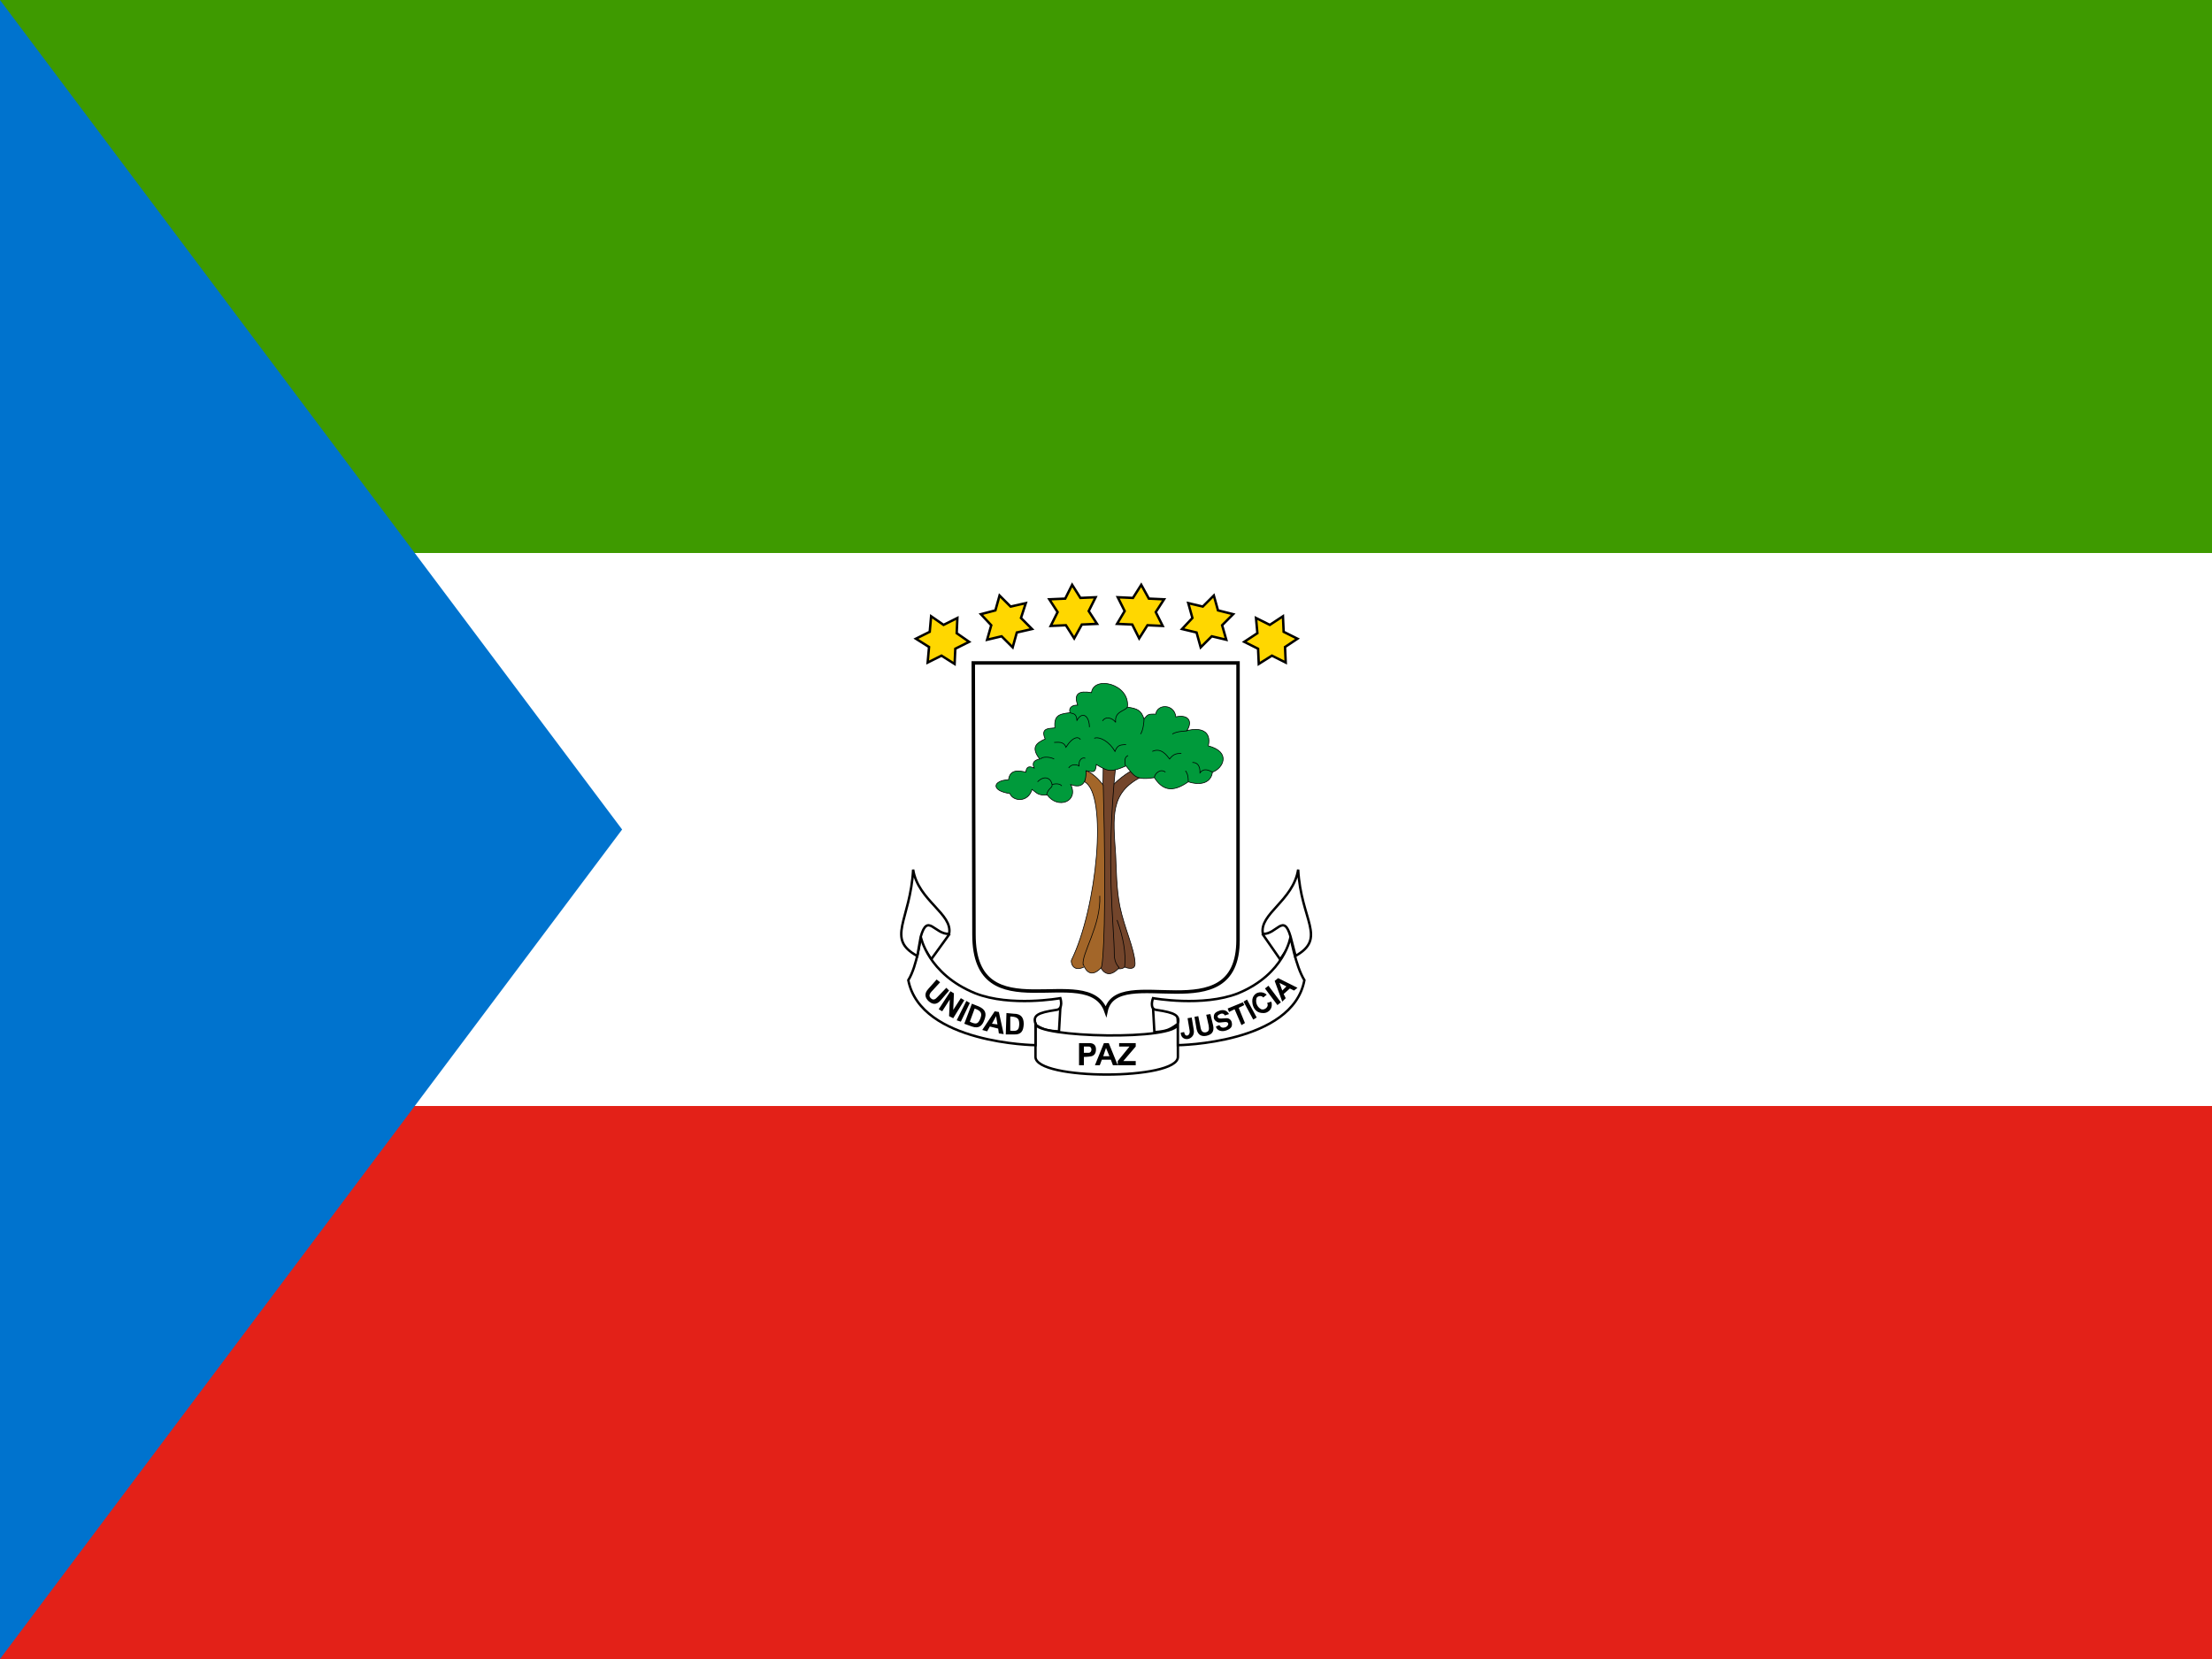
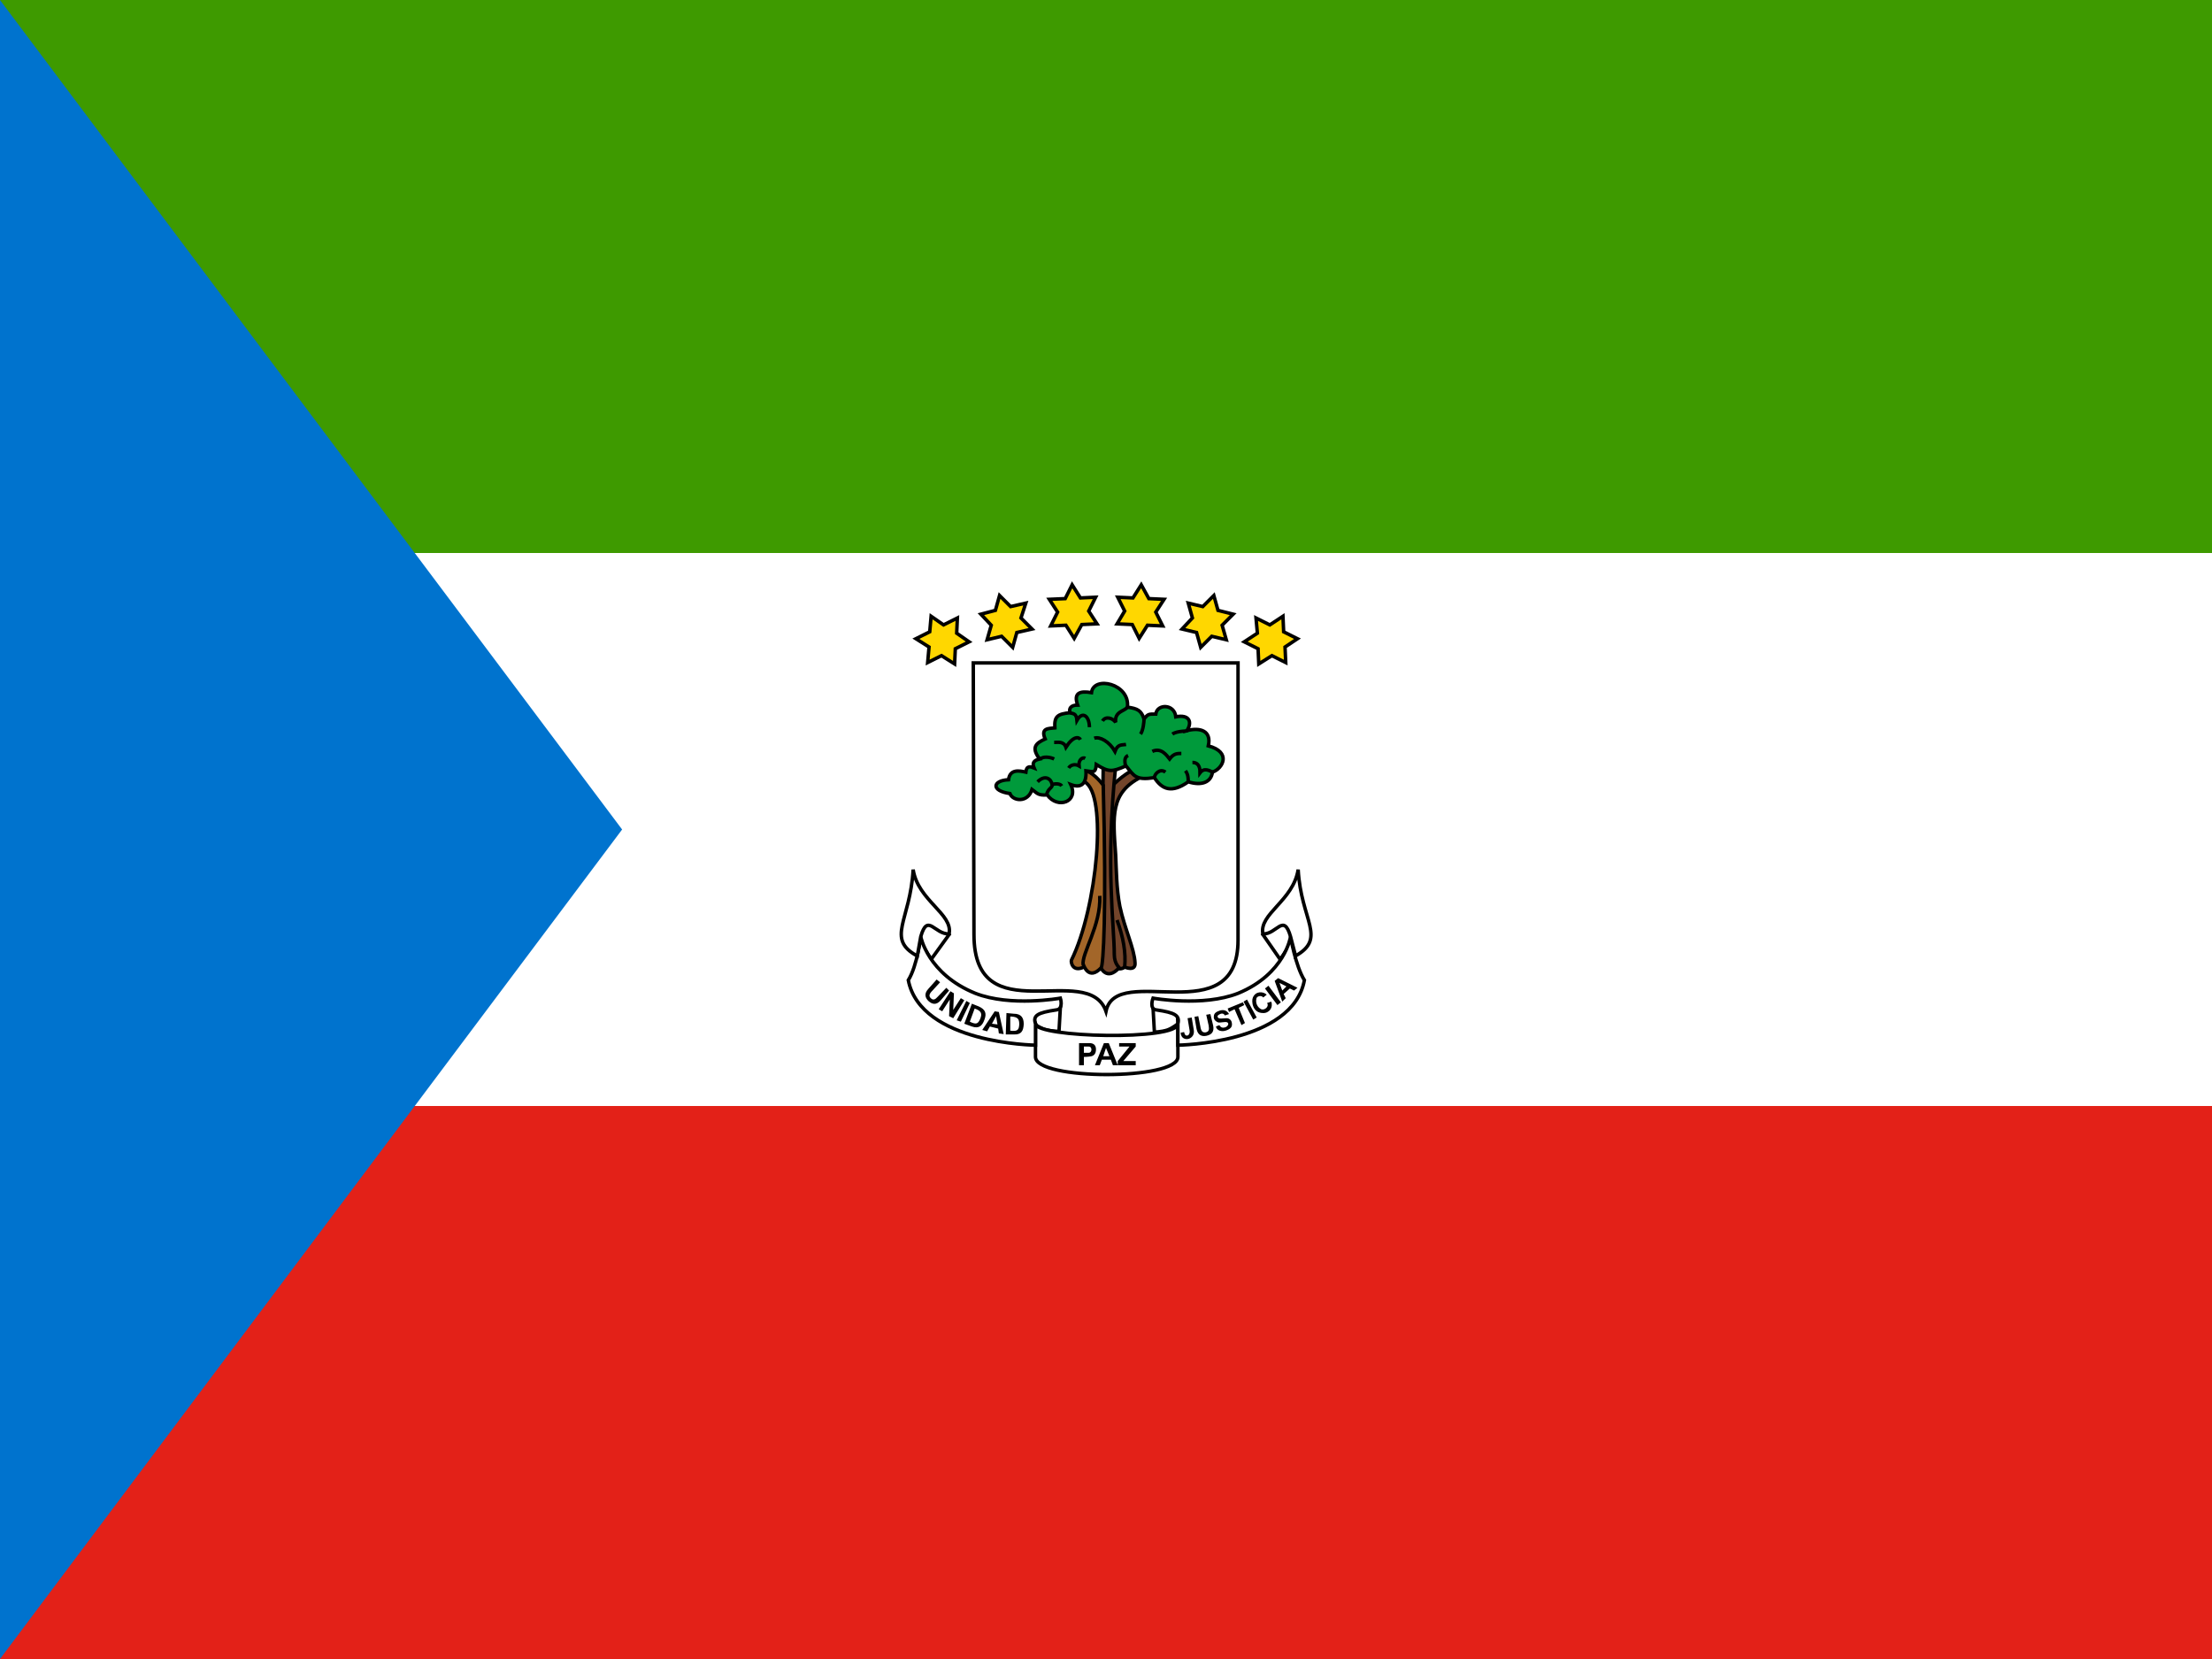
<svg xmlns="http://www.w3.org/2000/svg" id="flag-icons-gq" viewBox="0 0 640 480">
  <path fill="#e32118" d="M0 0h640v480H0z" />
  <path fill="#fff" d="M0 0h640v320H0z" />
  <path fill="#3e9a00" d="M0 0h640v160H0z" />
  <path fill="#0073ce" d="M0 0v480l180-240z" />
  <g stroke="#000">
    <path fill="#fff" d="M281.6 191.8h76.6V272c0 27-35.2 6.2-38.2 20.6-5.2-14.8-38.2 6.6-38.2-22.2l-.2-78.6z" />
-     <path fill="#73452b" stroke-width=".2" d="M325.4 279.8s-1 1-2.8.2c-1.8-.8-2-51.4-2-51.4 4-4.4 7.2-5.8 7.2-5.8l2.4 2c-9 4.6-8.2 11.2-7.4 22.6.2 4.2.2 9.6 1.2 14.8 1.4 6.6 4.2 12.2 4.4 16.4.2 2.6-3 1.2-3 1.2z" />
-     <path fill="#73452b" stroke-width=".2" d="M319.2 221.6h3.6c-3 29-.4 46.2-.4 54.6 0 2.8 1.6 3.8 1.4 3.8-3.6 4-5.4-.2-5.4-.2z" />
-     <path fill="#a36629" stroke-width=".2" d="M313.6 279.8c-3.4 1.6-3.8-1.6-3.6-2 7.4-15 10.6-48 3.8-51.6l.4-3.2c2.6.8 5 4.2 5 4.2 1 37 0 52.2-.6 52.8-3.6 3.8-5-.6-5.2-1" />
-     <path fill="none" stroke-width=".2" d="M313.4 279.2c-.6-3.2 5.2-11.4 4.8-20m5 7c1.8 5 2.6 9.4 2.2 13.6" />
-     <path fill="#009a3b" stroke-width=".2" d="M331 208c1.2-1.4 1.2-1.4 3.4-1.4.4-3 5.4-3 5.8.8 4-.8 4.8 1.6 3.2 4 3.8-1 7.2 0 6.2 4.4 6.8 1.8 4.2 6.6 1.2 7.6-.4 3-3.2 4-7 2.8-4.8 3.4-7.6 2.2-9.8-1.2-5.4.8-5.8-.4-8.2-3.4-4.2 1.8-5 1.8-8.6-.4-.2 2.8-1.2 2-3 1.8.2 3.6-1.2 5.2-4.4 4 2.4 5-3.8 7.2-6.8 3-2.8.2-3-.6-4.4-1.6-1.2 4-5.6 3.4-6.4 1.2-5.6-.8-5-3.8-.4-4 .4-3.2 3.2-2.6 5-2.2.2-2 1.4-1.6 2.4-1.2-.6-1.4-.2-2.2 1.6-2.6-2.6-3.4-1-4.6 1.6-5.8-1.4-3.2 1-3 2.8-3.2-.2-3.4.8-4 4.4-4.4-.4-1.2.2-2.2 2.2-2.2-1.2-3.4.4-4.2 4-3.6.6-5 11.2-2.6 10.4 4.2 3 .4 4 1 4.8 3.4z" />
-     <path fill="none" stroke-width=".2" d="M309.6 206.2c.8.4 1.8 0 2 2.2 1.6-2.8 3.6-1.2 3.6 2m11-5.8c-.8 1.2-3.8 1.2-3.4 4.4-1-1.4-3-1.8-3.8-.4m12-.6c0 .8-.2 3.2-1 4.4m13.4-1c.2.2-2.8 0-4.2 1m11.6 11c-.8-.4-2.4-1.4-3.6.2 0-.8 0-3-2.2-3m-1.2 5.6c0-2-.4-2.6-.8-3.2m-5.8.4c-1.6-1.2-3.2.6-3.2 1.6m-8.4-3.4c0-.8-.6-2.4.8-3M302.8 230c.4-2 1.8-2 1.6-3-.2-1.6-2-3-4.2-.8m4.2.8c1.2-.4 2.4-.2 2.8.4m-6.2-7.8c.8-.8 2.8-.6 4 0m0-4.8c1 0 2.8-.4 3.4 1.4 2.2-3.4 3.8-3 4.2-2.2m4-.4c1.6-.6 4.4 1 6 3.8.8-2.2 2-1.8 3.2-2m7.6 2c2.6-1.2 4.2 1.2 5 2.2 1.2-1.6 2.2-1.6 3.4-1.6m-32.6 4.2c.6-1 2-1.2 3-.6-.2-1.8 1-2.6 1.8-2.2" />
-     <path fill="gold" stroke-width=".7" d="m317.4 180.5-4.4.2-2.2 4-2.4-3.8-4.4.2 2-4-2.4-3.7 4.6-.2 2-4 2.4 3.8 4.4-.2-2 4zm-18.8 1.5-4.4 1-1.2 4.3-3.2-3.2-4.2 1 1.2-4.2-3-3.2 4.2-1.1 1.2-4.3 3.2 3.2 4.4-1-1.4 4.3zm-18.2 3.7-4 2-.2 4.4-3.8-2.4-4 2 .4-4.5-3.8-2.4 4-2 .4-4.5 3.6 2.5 4-2-.2 4.4zm42.8-5.2 4.4.2 2 4 2.4-3.8 4.4.2-2-4 2.4-3.7-4.4-.2-2.2-4-2.4 3.8-4.4-.2 2 4zM342 182l4.2 1 1.2 4.3 3.2-3.2 4.2 1-1.2-4.2 3.2-3.2-4.4-1.1-1.2-4.3-3.2 3.2-4.2-1 1.2 4.3zm18 3.7 4 2 .2 4.4 3.8-2.4 4 2-.2-4.5 3.6-2.4-4-2-.2-4.5-3.8 2.5-4-2 .4 4.4z" />
-     <g fill="#fff" stroke-width=".7">
+     <path fill="#73452b" strokeWidth=".2" d="M325.4 279.8s-1 1-2.8.2c-1.8-.8-2-51.4-2-51.4 4-4.4 7.2-5.8 7.2-5.8l2.4 2c-9 4.6-8.2 11.2-7.4 22.6.2 4.2.2 9.6 1.2 14.8 1.4 6.6 4.2 12.2 4.4 16.4.2 2.6-3 1.2-3 1.2z" />
+     <path fill="#73452b" strokeWidth=".2" d="M319.2 221.6h3.6c-3 29-.4 46.2-.4 54.6 0 2.8 1.6 3.8 1.4 3.8-3.6 4-5.4-.2-5.4-.2z" />
+     <path fill="#a36629" strokeWidth=".2" d="M313.6 279.8c-3.4 1.6-3.8-1.6-3.6-2 7.4-15 10.6-48 3.8-51.6l.4-3.2c2.6.8 5 4.2 5 4.2 1 37 0 52.2-.6 52.8-3.6 3.8-5-.6-5.2-1" />
+     <path fill="none" strokeWidth=".2" d="M313.4 279.2c-.6-3.2 5.2-11.4 4.8-20m5 7c1.8 5 2.6 9.4 2.2 13.6" />
+     <path fill="#009a3b" strokeWidth=".2" d="M331 208c1.2-1.4 1.2-1.4 3.4-1.4.4-3 5.4-3 5.8.8 4-.8 4.8 1.6 3.2 4 3.8-1 7.2 0 6.2 4.4 6.8 1.8 4.2 6.6 1.2 7.6-.4 3-3.2 4-7 2.8-4.8 3.4-7.6 2.2-9.8-1.2-5.4.8-5.8-.4-8.2-3.4-4.2 1.8-5 1.8-8.6-.4-.2 2.8-1.2 2-3 1.8.2 3.6-1.2 5.2-4.4 4 2.4 5-3.8 7.2-6.8 3-2.8.2-3-.6-4.4-1.6-1.2 4-5.6 3.4-6.4 1.2-5.6-.8-5-3.8-.4-4 .4-3.2 3.2-2.6 5-2.2.2-2 1.4-1.6 2.4-1.2-.6-1.4-.2-2.2 1.6-2.6-2.6-3.4-1-4.6 1.6-5.8-1.4-3.2 1-3 2.8-3.2-.2-3.4.8-4 4.4-4.4-.4-1.2.2-2.2 2.2-2.2-1.2-3.4.4-4.2 4-3.6.6-5 11.2-2.6 10.4 4.2 3 .4 4 1 4.8 3.4z" />
+     <path fill="none" strokeWidth=".2" d="M309.6 206.2c.8.4 1.8 0 2 2.2 1.6-2.8 3.6-1.2 3.6 2m11-5.8c-.8 1.2-3.8 1.2-3.4 4.4-1-1.4-3-1.8-3.8-.4m12-.6c0 .8-.2 3.2-1 4.4m13.4-1c.2.2-2.8 0-4.2 1m11.6 11c-.8-.4-2.4-1.4-3.6.2 0-.8 0-3-2.2-3m-1.2 5.6c0-2-.4-2.6-.8-3.2m-5.8.4c-1.6-1.2-3.2.6-3.2 1.6m-8.4-3.4c0-.8-.6-2.4.8-3M302.8 230c.4-2 1.8-2 1.6-3-.2-1.6-2-3-4.2-.8m4.2.8c1.2-.4 2.4-.2 2.8.4m-6.2-7.8c.8-.8 2.8-.6 4 0m0-4.8c1 0 2.8-.4 3.4 1.4 2.2-3.4 3.8-3 4.2-2.2m4-.4c1.6-.6 4.4 1 6 3.8.8-2.2 2-1.8 3.2-2m7.6 2c2.6-1.2 4.2 1.2 5 2.2 1.2-1.6 2.2-1.6 3.4-1.6m-32.6 4.2c.6-1 2-1.2 3-.6-.2-1.8 1-2.6 1.8-2.2" />
+     <path fill="gold" strokeWidth=".7" d="m317.4 180.5-4.4.2-2.2 4-2.4-3.8-4.4.2 2-4-2.4-3.7 4.6-.2 2-4 2.4 3.8 4.4-.2-2 4zm-18.8 1.5-4.4 1-1.2 4.3-3.2-3.2-4.2 1 1.2-4.2-3-3.2 4.2-1.1 1.2-4.3 3.2 3.2 4.4-1-1.4 4.3zm-18.2 3.7-4 2-.2 4.4-3.8-2.4-4 2 .4-4.5-3.8-2.4 4-2 .4-4.5 3.6 2.5 4-2-.2 4.4zm42.8-5.2 4.4.2 2 4 2.4-3.8 4.4.2-2-4 2.4-3.7-4.4-.2-2.2-4-2.4 3.8-4.4-.2 2 4zM342 182l4.2 1 1.2 4.3 3.2-3.2 4.2 1-1.2-4.2 3.2-3.2-4.4-1.1-1.2-4.3-3.2 3.2-4.2-1 1.2 4.3zm18 3.7 4 2 .2 4.4 3.8-2.4 4 2-.2-4.5 3.6-2.4-4-2-.2-4.5-3.8 2.5-4-2 .4 4.4z" />
+     <g fill="#fff" strokeWidth=".7">
      <path d="m365.4 270.4 5 7.2 4.6-6.8-3.2-5.8zm-31.8 21 .4 7.2s2 0 3.8-.6c1.6-.6 3-1.8 3-1.8l-.2-3.8zm-26.8 0-.4 7s-1.8 0-3.6-.4c-1.6-.4-3-1.4-3-1.4l-2-4.8zm-32.2-21-5.2 7.2-5.6-9.2 4.2-4.4z" />
      <path d="M299.6 305.8c0 6.8 41.2 6.8 41.2 0v-9.6c0 5-41.2 4-41.2 0z" />
      <path d="M262.8 283.6c3.6 18.4 36.8 18.8 36.8 18.8v-6.2c-.8-2.4.6-3.2 6-4 2.2-.2 1.2-3.4 1.2-3.4s-14.4 2.6-24.6-1.4c-13.8-5.6-15.8-16.4-15.8-16.4s-1 8.4-3.6 12.6zm114.6 0c-3.4 18.4-36.6 18.8-36.6 18.8v-6.2c.6-2.4-.8-3.2-6.2-4-2.2-.2-1-3.4-1-3.4s14.4 2.6 24.6-1.4c13.6-5.6 15.2-16.4 15.2-16.4s1.4 8.4 4 12.6z" />
      <path d="M265.4 276.6c-9.2-5-2-10.2-1.2-25 1.4 9 11.6 12.8 10.4 18.6-4.2.2-6.2-6.2-8.2.8l-1 5.6zm109.4 0c9.2-5.2 1.6-10.2.8-25-1.4 9-11.4 12.8-10.2 18.6 4 .2 6-6.2 8 .8l1.4 5.4z" />
    </g>
    <path stroke="none" d="m271 283.4 1 .8-2.2 2.4c-1 1-1.1 1.6-.5 2.2.7.7 1.3.4 2-.4l2.5-2.6.8.8-2.4 2.8c-1.3 1.5-2.5 1.2-3.6.2-.8-.8-1.4-2 0-3.5l2.4-2.7zm4 3.4 1 .6-.2 4.8 2.2-3.4 1 .6-3.2 5.2-1.2-.6.2-4.8-2.2 3.4-1-.6zm1.8 8.4 2.8-5.6 1 .6-2.6 5.4zm4.4-4.8-2.2 5.8 2.2.8c2 .7 3-.2 3.6-1.9.7-1.8.4-3-1.6-3.9l-2-.8zm.8 1.4c2 .7 2.2 1.5 1.6 3-.6 1.3-1 1.8-3 .8l1.4-3.8zm5.8.8-3.6 5.4 1.4.4.8-1.4 2.4.6.2 1.4 1.4.2-1.4-6.4-1.2-.2zm.4 1.4.4 2.4-1.6-.2 1.2-2.2zm3-.9-.2 6.2h2.3c2.2.1 2.8-1 2.9-3 0-1.8-.7-3-2.9-3l-2.1-.2zm1.2 1c2.2.1 2.5.8 2.5 2.3-.1 1.5-.4 2.1-2.6 1.8v-4zm19.8 7.7v6.4h1.4v-2.4s1.2 0 2.2-.2c.7-.2 1.3-.7 1.3-2 0-1.2-.7-1.8-1.9-1.8h-3zm1.4 1h1.4c1.1 0 1 1.8 0 1.8h-1.4v-1.8zm5.8-1-2.6 6.4h1.4l.6-1.6h2.6l.6 1.6h1.4l-2.6-6.4h-1.4zm.6 1.4 1 2.4h-1.8l.8-2.4zm3.4 3.8 3.4-4.2h-3v-1h4.8v1L325 307h3.6v1.2h-5.2zm20.2-12.4 1.2-.2.6 3.6c.2 1.3-.4 2.1-1.3 2.5-1 .4-2.4 0-2.5-1.7l1-.2c.2 1 .6 1.1 1 1 .5-.2.7-.8.6-1.4zm2-.4 1.1-.2.6 3c.2 1.3.6 1.8 1.5 1.7 1-.2 1.1-.8.9-2l-.7-3.1 1.2-.2.8 3.3c.4 2-.6 2.7-2 3-1.1.2-2.4 0-2.8-2zm6.2 2.8 1-.4c.5.9 1.2.8 1.8.6.8-.4 1-1.1.5-1.4-.6-.3-2 .2-2.7 0-.9-.4-1.3-1-1.2-1.7 0-1 .8-1.4 1.7-1.7 1-.3 2-.2 2.7 1l-1.2.4c-.4-.7-1-.6-1.4-.4-.4.2-1 .5-.6 1 .2.5 1.7.2 2.5.2s1.4.6 1.5 1.3c.2 1.1-.2 1.7-1.5 2.2-1.5.6-2.9 0-3.1-1.1zm5.4-5-1.6.8-.4-1 4.4-1.8.4.8-1.6.8 1.8 4.4-1 .6zm2.6-2.2 1-.6 2.8 5.2-1 .6zm6.8.4 1.2-.4a2.4 2.4 0 0 1-2.4 3.3c-3 0-3.4-3.4-2.9-4.5.8-1.9 3-1.8 4-.8l-1 .8c-.6-.8-2-.3-2 .4a2.7 2.7 0 0 0 1.4 3c1 .4 2.4-.8 1.7-1.8zm-.6-4.2 1-.8 3.6 4.8-1 .8zm3.8-3-1 .8 2.2 6 1-1-.6-1.2 1.8-1.6 1.2.6 1-.8-5.6-2.8zm.4 1.4 2 1-1.2 1.2-.8-2.2z" />
  </g>
</svg>
